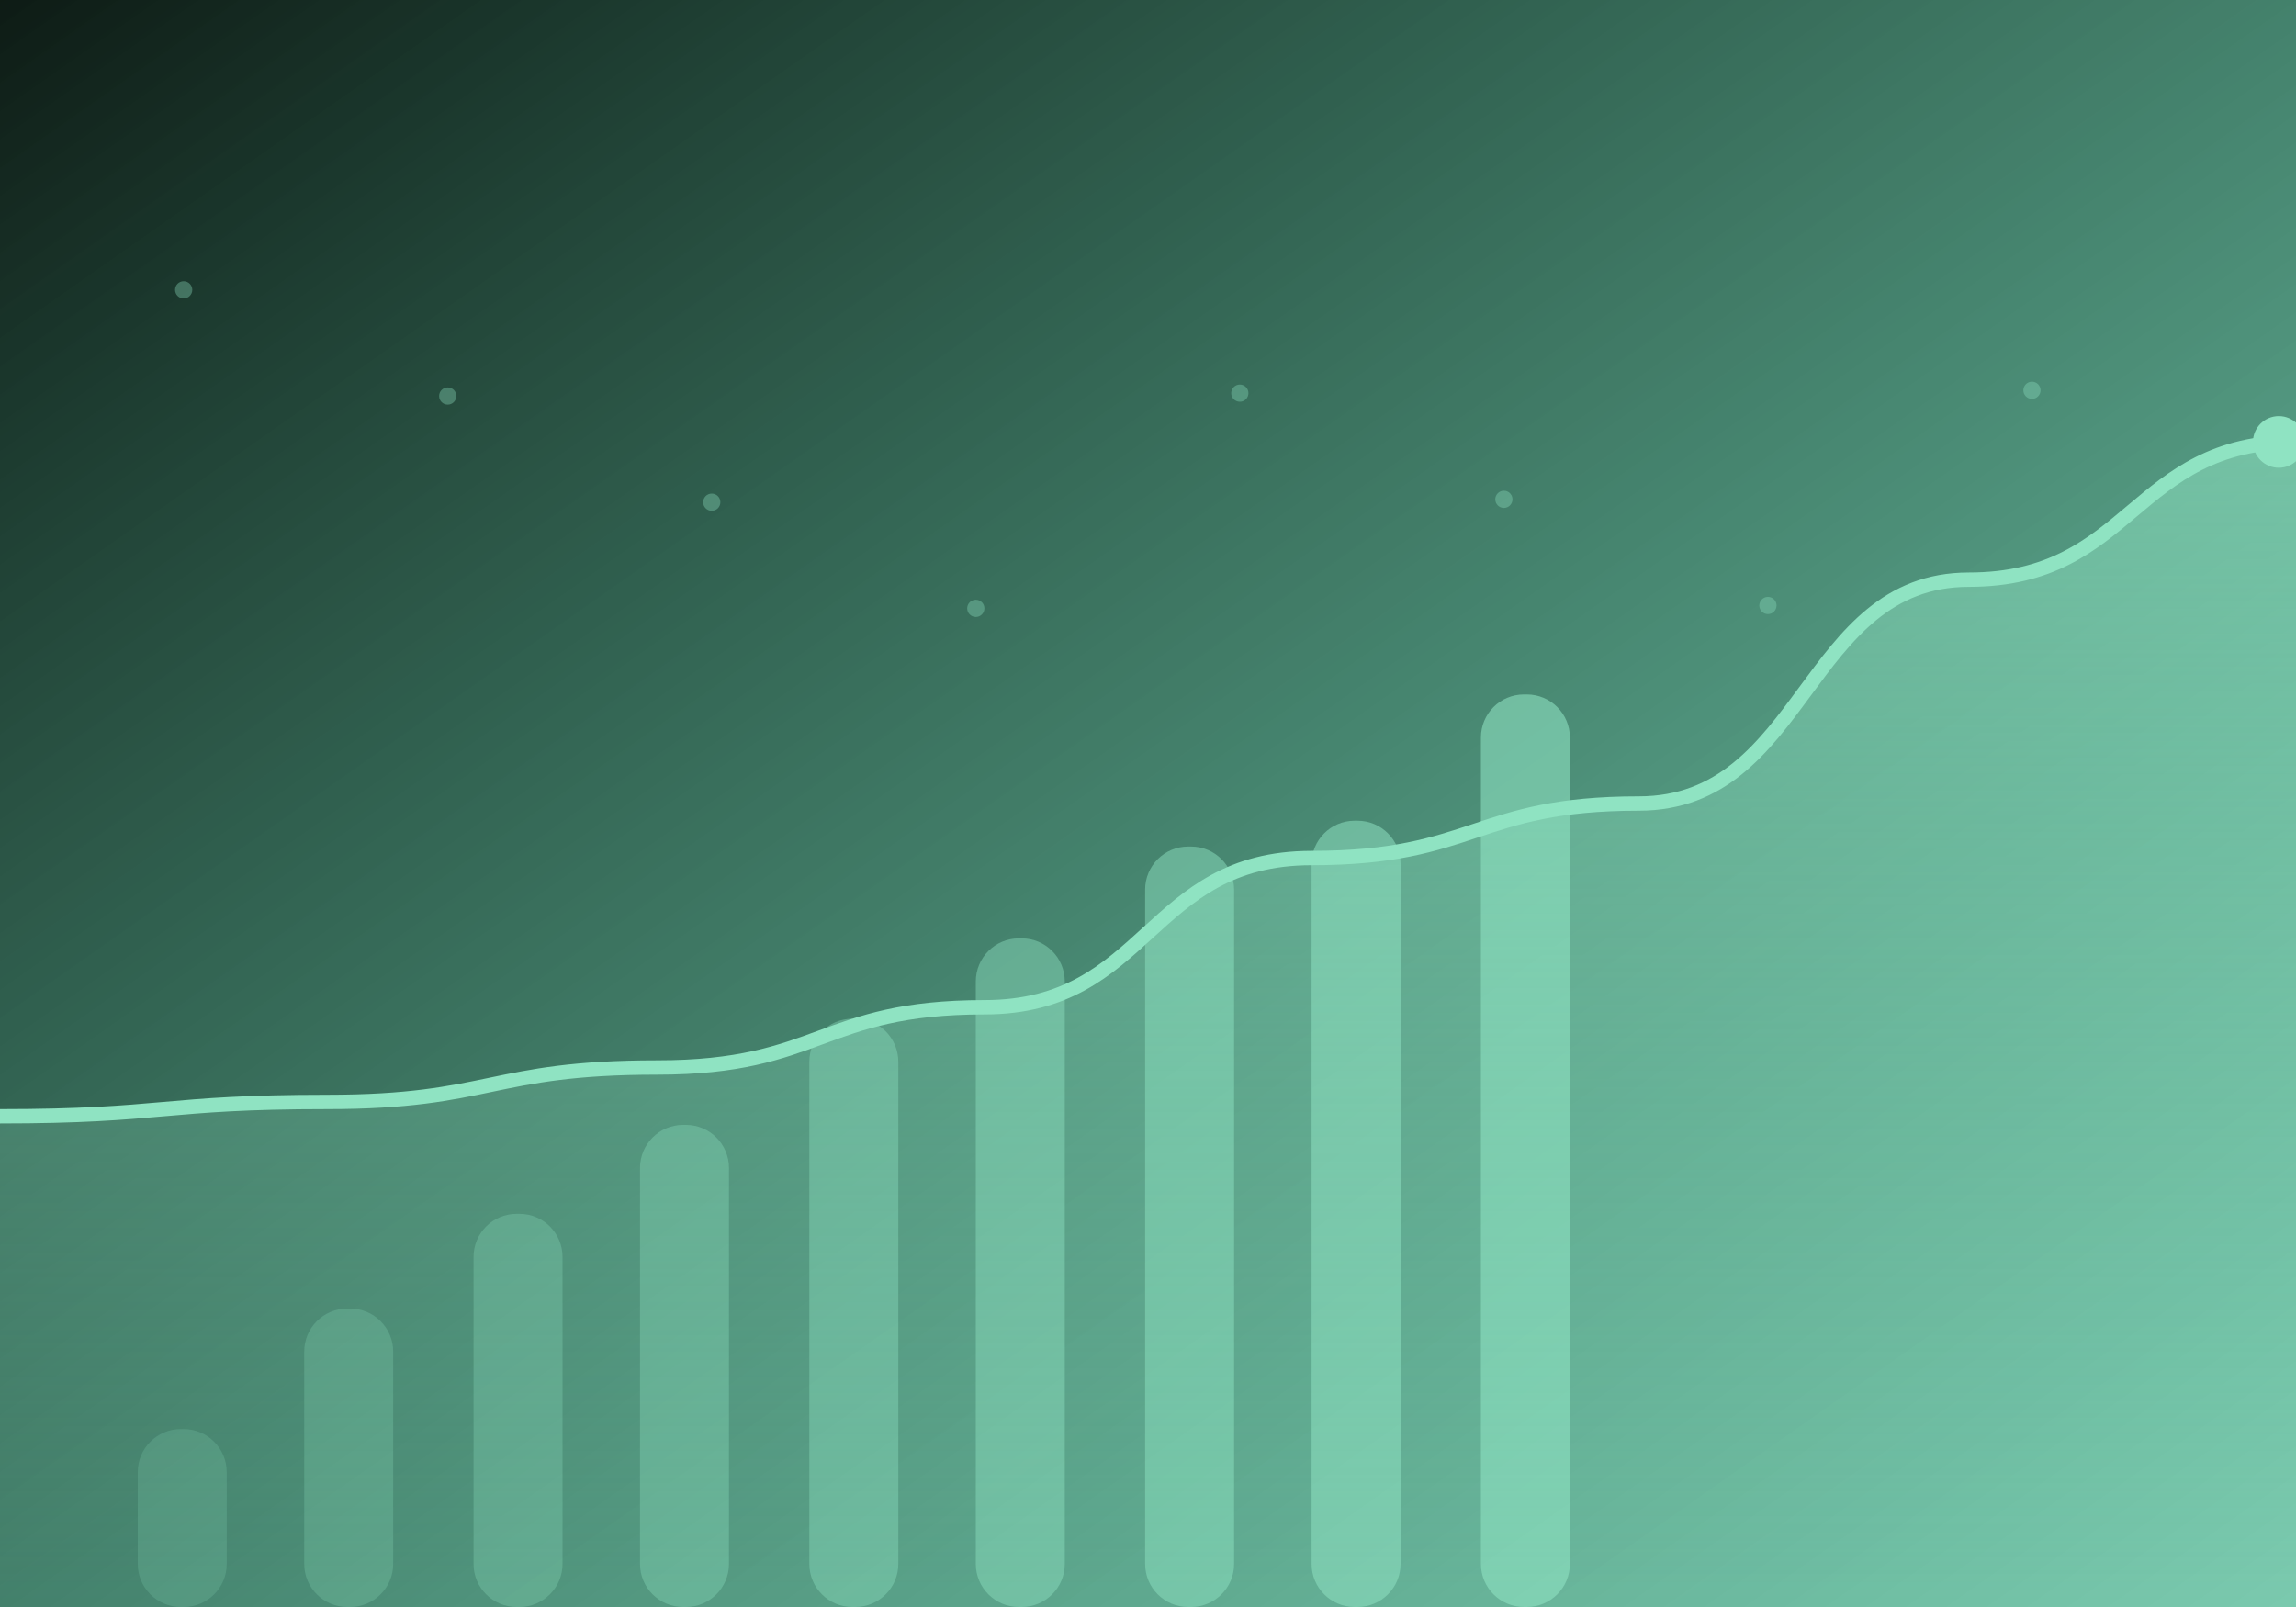
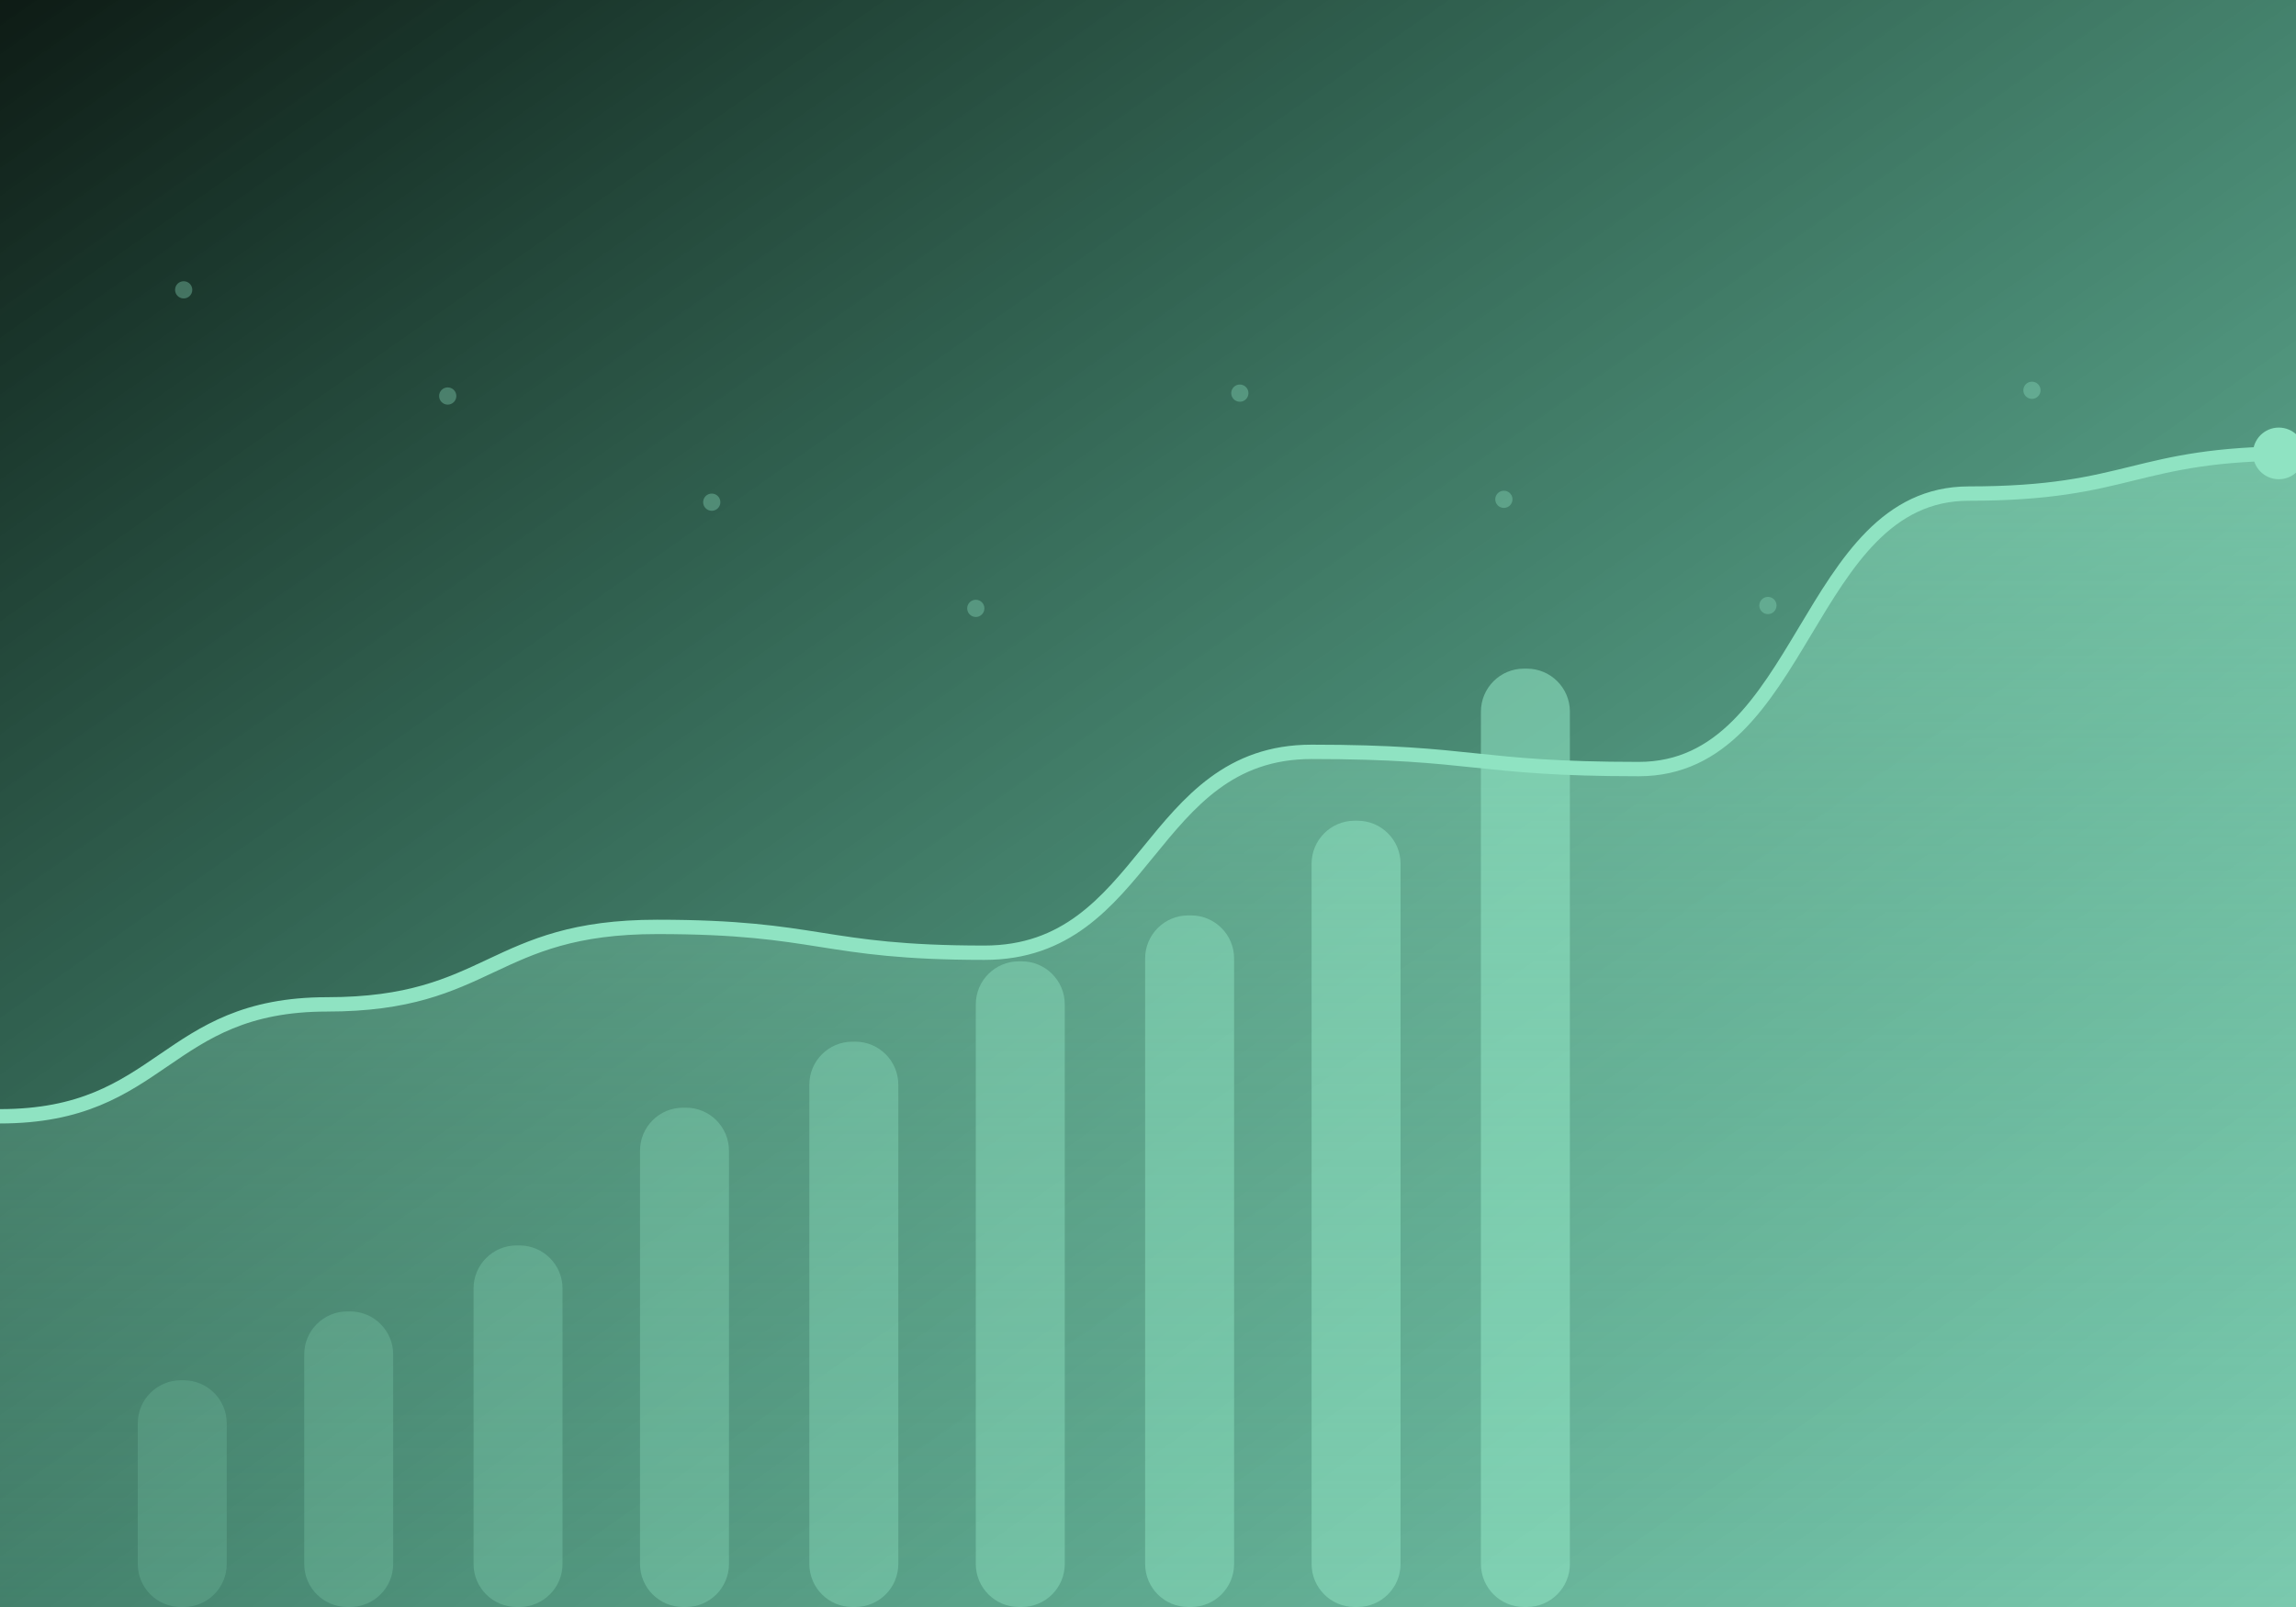
<svg xmlns="http://www.w3.org/2000/svg" viewBox="0 0 800 560" width="800" height="560">
  <defs>
    <linearGradient id="g" x1="0" y1="0" x2="1" y2="1">
      <stop offset="0" stop-color="#0D1A14" />
      <stop offset="1" stop-color="#0E9F6E" stop-opacity=".55" />
    </linearGradient>
    <linearGradient id="a" x1="0" y1="0" x2="0" y2="1">
      <stop offset="0" stop-color="#8FE3C2" stop-opacity=".55" />
      <stop offset="1" stop-color="#8FE3C2" stop-opacity="0" />
    </linearGradient>
  </defs>
  <rect width="800" height="560" fill="url(#g)" />
-   <rect x="48" y="498" width="31" height="62" rx="15" fill="#8FE3C2" opacity="0.18" />
-   <rect x="106" y="456" width="31" height="104" rx="15" fill="#8FE3C2" opacity="0.23" />
-   <rect x="165" y="423" width="31" height="137" rx="15" fill="#8FE3C2" opacity="0.28" />
-   <rect x="223" y="392" width="31" height="168" rx="15" fill="#8FE3C2" opacity="0.33" />
-   <rect x="282" y="355" width="31" height="205" rx="15" fill="#8FE3C2" opacity="0.38" />
-   <rect x="340" y="327" width="31" height="233" rx="15" fill="#8FE3C2" opacity="0.43" />
-   <rect x="399" y="295" width="31" height="265" rx="15" fill="#8FE3C2" opacity="0.48" />
+   <rect x="48" y="481" width="31" height="79" rx="15" fill="#8FE3C2" opacity="0.18" />
+   <rect x="106" y="457" width="31" height="103" rx="15" fill="#8FE3C2" opacity="0.23" />
+   <rect x="165" y="434" width="31" height="126" rx="15" fill="#8FE3C2" opacity="0.28" />
+   <rect x="223" y="386" width="31" height="174" rx="15" fill="#8FE3C2" opacity="0.33" />
+   <rect x="282" y="363" width="31" height="197" rx="15" fill="#8FE3C2" opacity="0.38" />
+   <rect x="340" y="335" width="31" height="225" rx="15" fill="#8FE3C2" opacity="0.43" />
+   <rect x="399" y="319" width="31" height="241" rx="15" fill="#8FE3C2" opacity="0.48" />
  <rect x="457" y="286" width="31" height="274" rx="15" fill="#8FE3C2" opacity="0.53" />
-   <rect x="516" y="242" width="31" height="318" rx="15" fill="#8FE3C2" opacity="0.58" />
+   <rect x="516" y="233" width="31" height="327" rx="15" fill="#8FE3C2" opacity="0.58" />
  <circle cx="64" cy="101" r="3" fill="#8FE3C2" opacity=".35" />
  <circle cx="156" cy="138" r="3" fill="#8FE3C2" opacity=".35" />
  <circle cx="248" cy="175" r="3" fill="#8FE3C2" opacity=".35" />
  <circle cx="340" cy="212" r="3" fill="#8FE3C2" opacity=".35" />
  <circle cx="432" cy="137" r="3" fill="#8FE3C2" opacity=".35" />
  <circle cx="524" cy="174" r="3" fill="#8FE3C2" opacity=".35" />
  <circle cx="616" cy="211" r="3" fill="#8FE3C2" opacity=".35" />
  <circle cx="708" cy="136" r="3" fill="#8FE3C2" opacity=".35" />
-   <path d="M0,389 C57,389 57,384 114,384 C171,384 171,372 229,372 C286,372 286,351 343,351 C400,351 400,299 457,299 C514,299 514,280 571,280 C629,280 629,202 686,202 C743,202 743,154 800,154 L800,560 L0,560 Z" fill="url(#a)" />
-   <path d="M0,389 C57,389 57,384 114,384 C171,384 171,372 229,372 C286,372 286,351 343,351 C400,351 400,299 457,299 C514,299 514,280 571,280 C629,280 629,202 686,202 C743,202 743,154 800,154" fill="none" stroke="#8FE3C2" stroke-width="5" stroke-linecap="round" />
-   <circle cx="794" cy="154" r="9" fill="#8FE3C2" />
+   <path d="M0,389 C57,389 57,350 114,350 C171,350 171,323 229,323 C286,323 286,332 343,332 C400,332 400,262 457,262 C514,262 514,268 571,268 C629,268 629,172 686,172 C743,172 743,158 800,158 L800,560 L0,560 Z" fill="url(#a)" />
+   <path d="M0,389 C57,389 57,350 114,350 C171,350 171,323 229,323 C286,323 286,332 343,332 C400,332 400,262 457,262 C514,262 514,268 571,268 C629,268 629,172 686,172 C743,172 743,158 800,158" fill="none" stroke="#8FE3C2" stroke-width="5" stroke-linecap="round" />
+   <circle cx="794" cy="158" r="9" fill="#8FE3C2" />
</svg>
